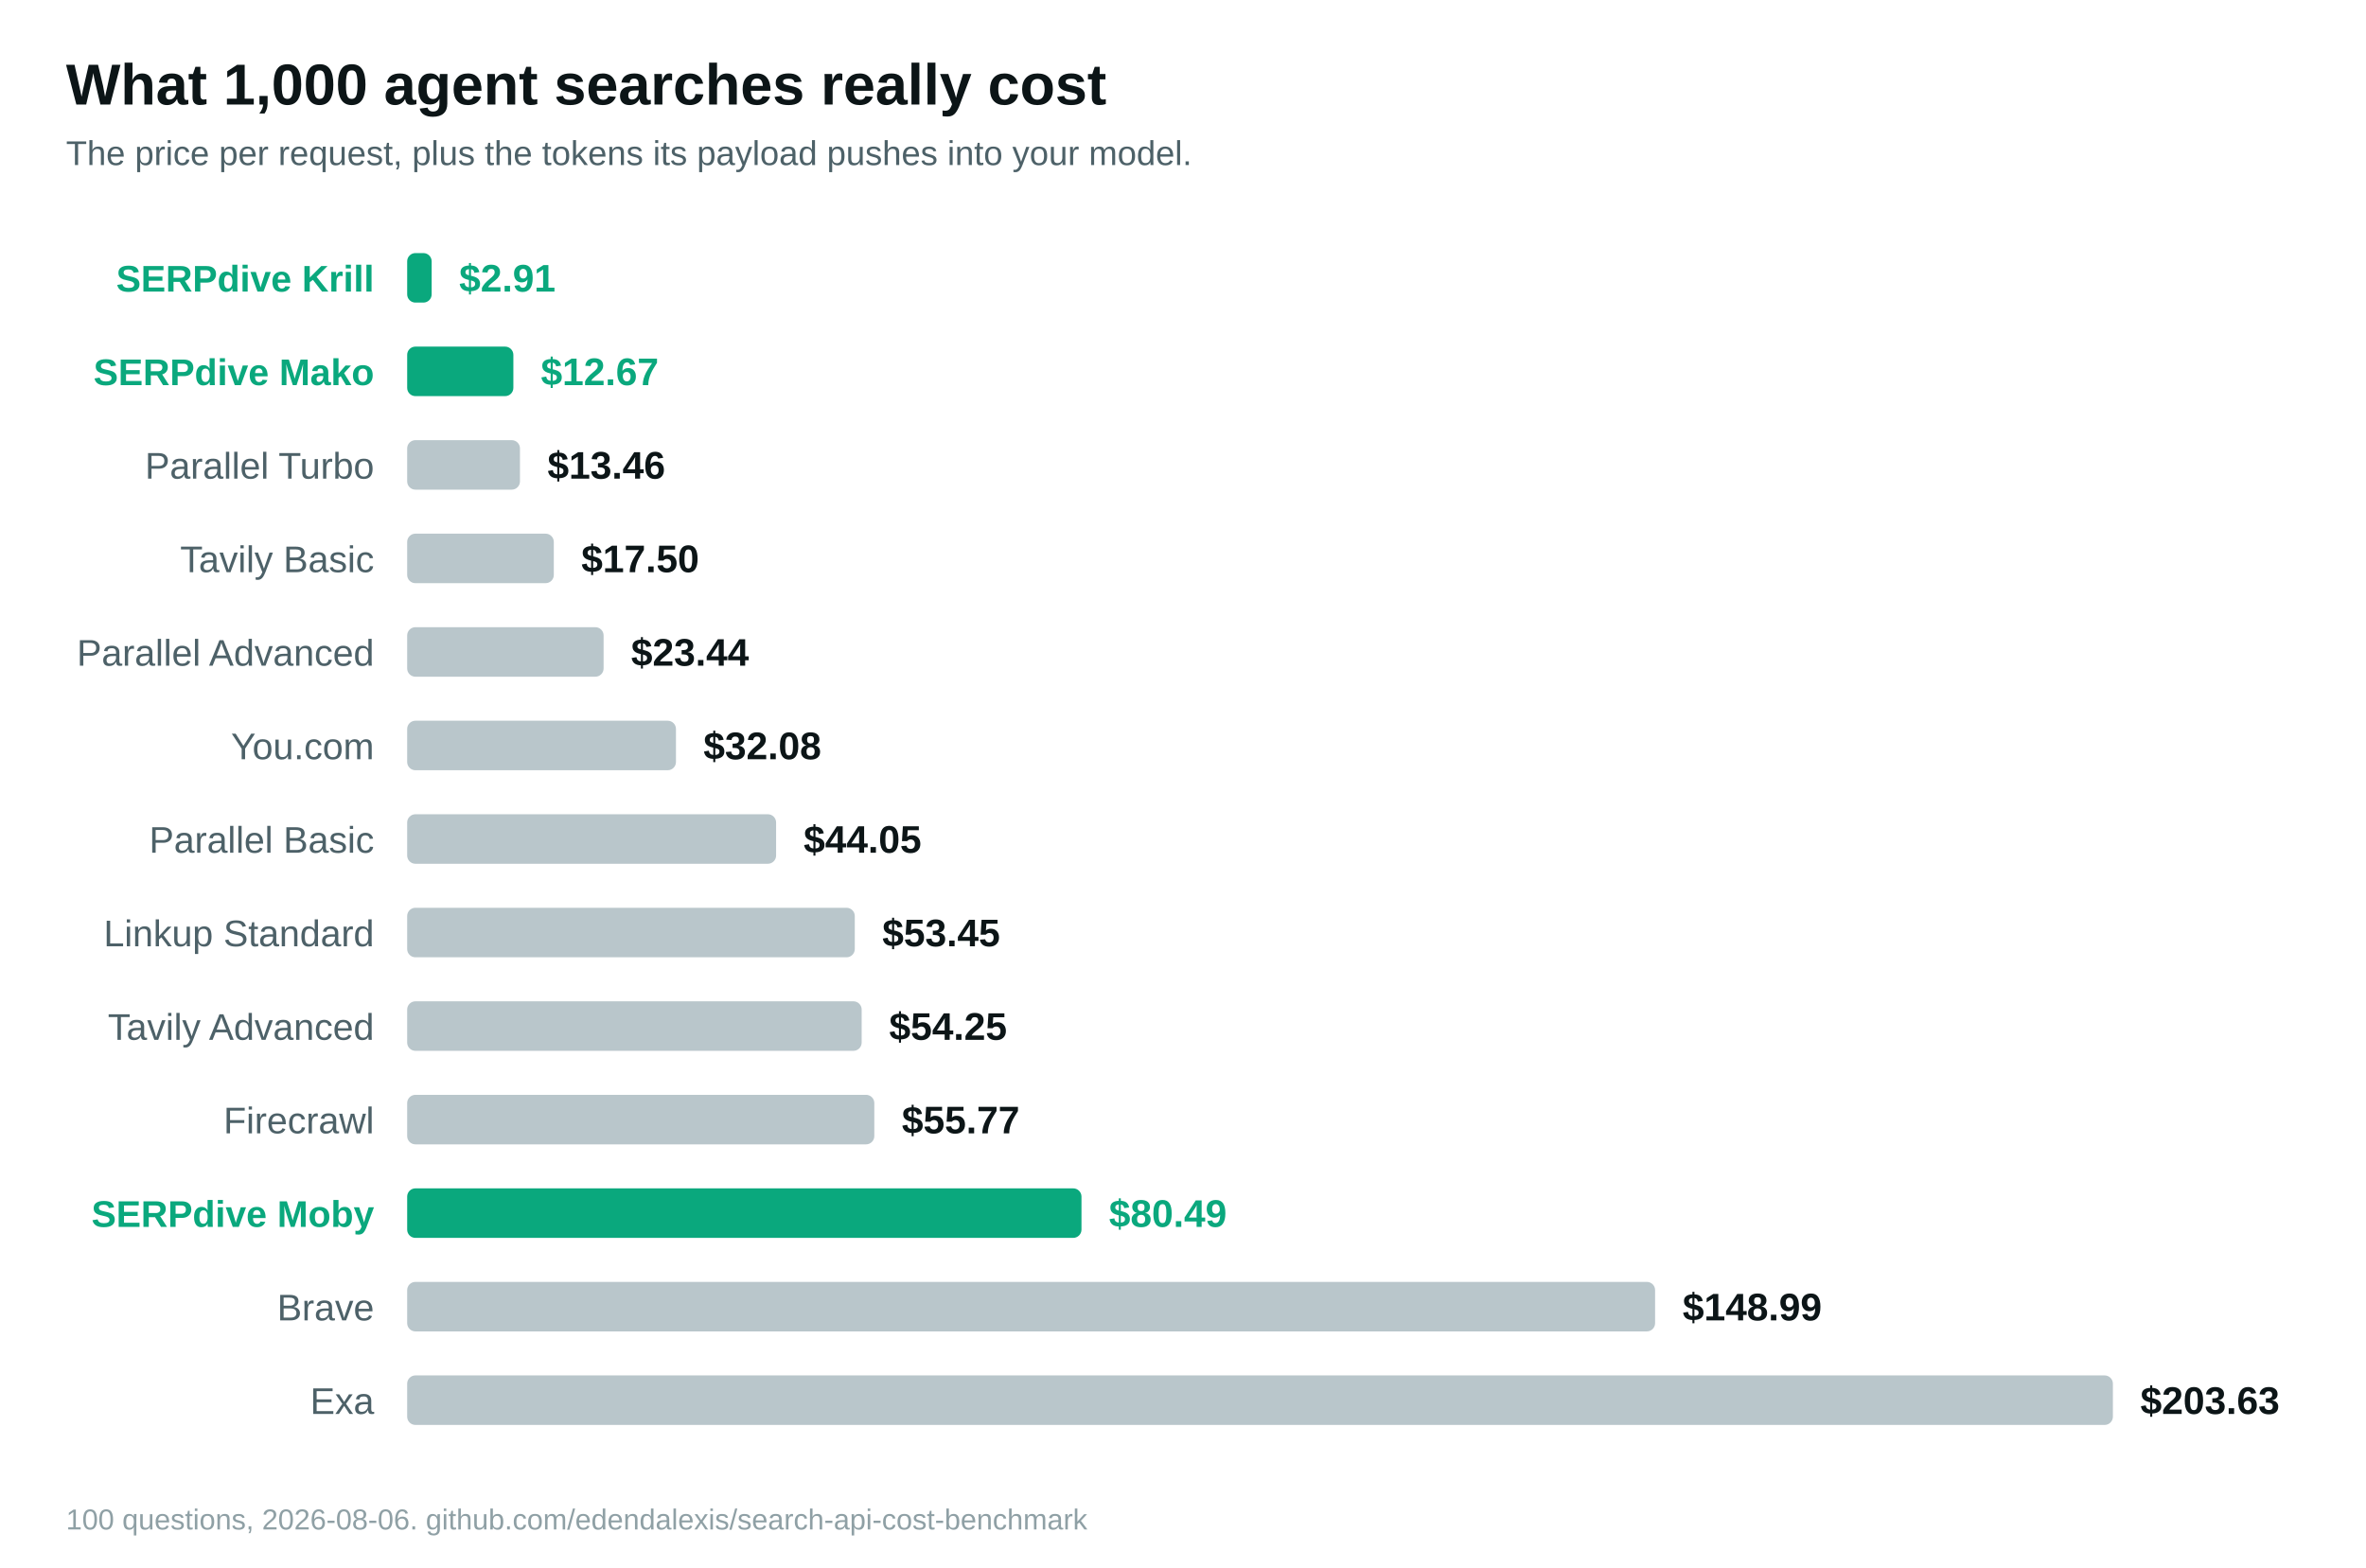
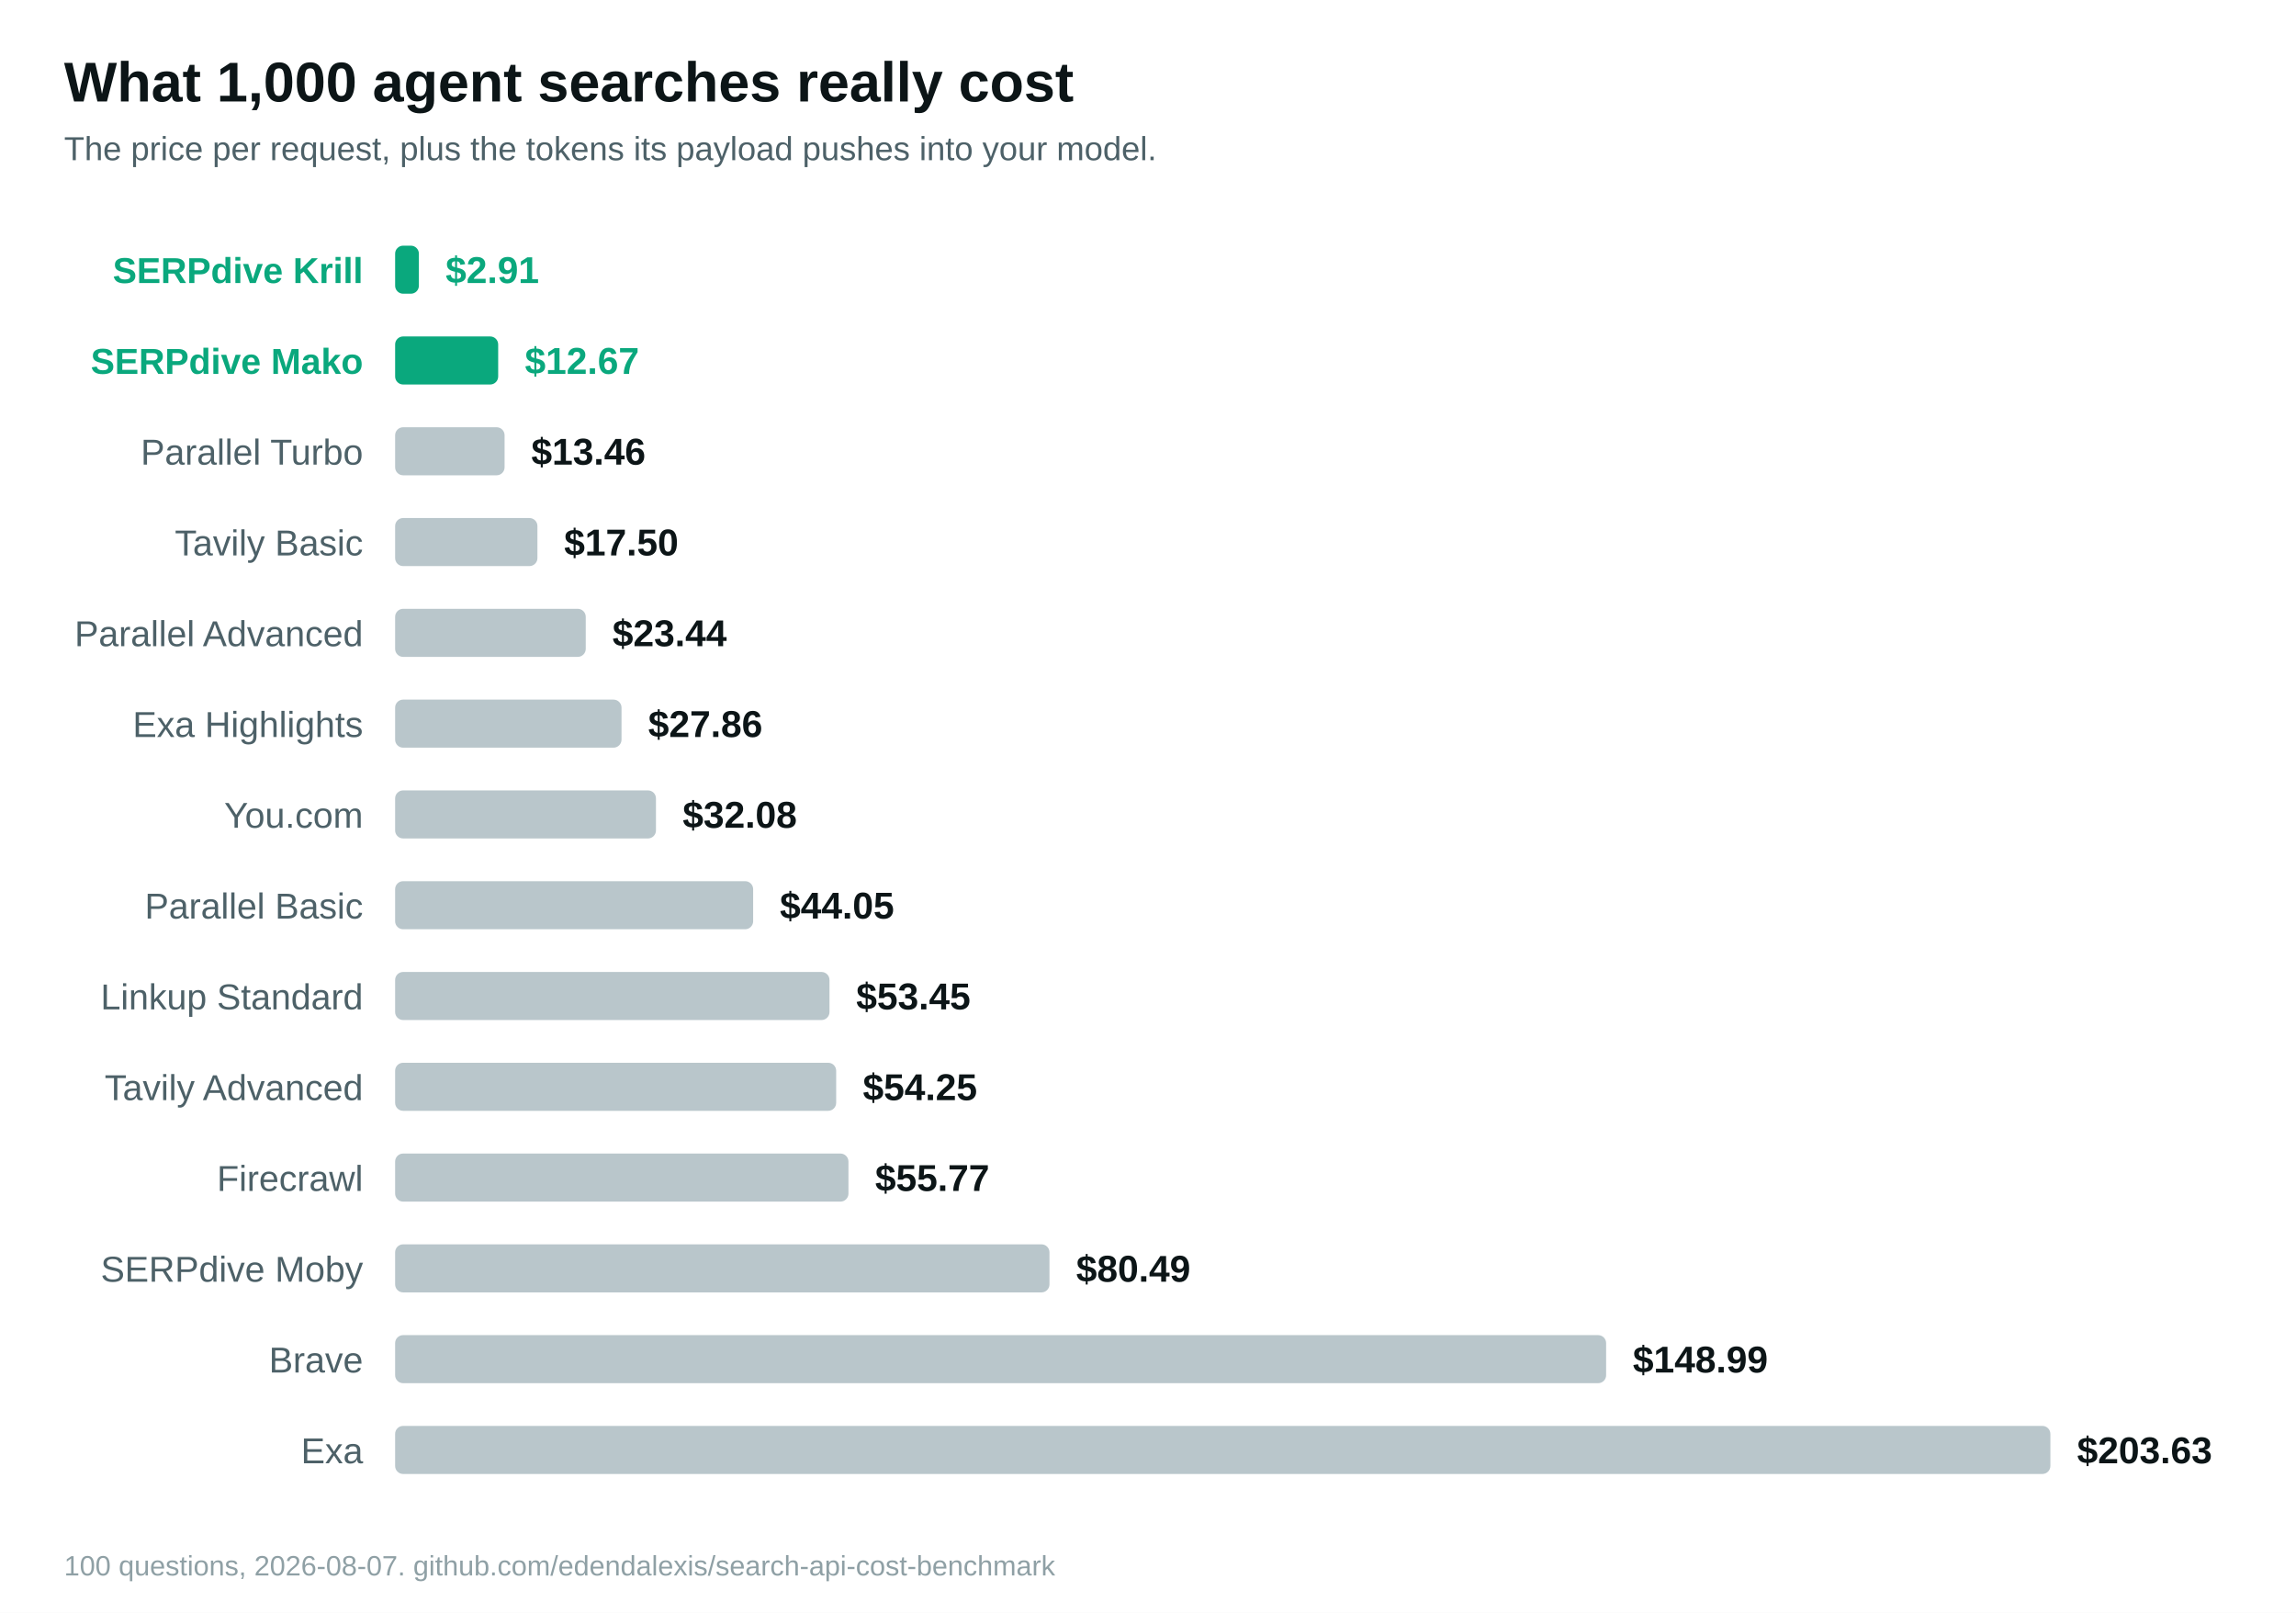
- <svg xmlns="http://www.w3.org/2000/svg" width="860" height="570" viewBox="0 0 860 570" font-family="ui-sans-serif, -apple-system, 'Helvetica Neue', Arial, sans-serif">
-   <rect width="860" height="570" fill="#ffffff" />
+ <svg xmlns="http://www.w3.org/2000/svg" width="860" height="604" viewBox="0 0 860 604" font-family="ui-sans-serif, -apple-system, 'Helvetica Neue', Arial, sans-serif">
+   <rect width="860" height="604" fill="#ffffff" />
  <text x="24" y="38" font-size="21" font-weight="700" fill="#0c1517">What 1,000 agent searches really cost</text>
  <text x="24" y="60" font-size="12.5" fill="#4d6168">The price per request, plus the tokens its payload pushes into your model.</text>
  <text x="136" y="106.0" font-size="13.5" font-weight="700" fill="#0aa87d" text-anchor="end">SERPdive Krill</text>
  <rect x="148" y="92" width="8.9" height="18" rx="3" fill="#0aa87d" />
  <text x="166.9" y="106.0" font-size="14" font-weight="700" fill="#0aa87d">$2.91</text>
  <text x="136" y="140.0" font-size="13.5" font-weight="700" fill="#0aa87d" text-anchor="end">SERPdive Mako</text>
  <rect x="148" y="126" width="38.6" height="18" rx="3" fill="#0aa87d" />
  <text x="196.6" y="140.0" font-size="14" font-weight="700" fill="#0aa87d">$12.67</text>
  <text x="136" y="174.0" font-size="13.5" font-weight="500" fill="#4d6168" text-anchor="end">Parallel Turbo</text>
  <rect x="148" y="160" width="41.0" height="18" rx="3" fill="#b9c6cb" />
  <text x="199.0" y="174.0" font-size="14" font-weight="700" fill="#0c1517">$13.46</text>
  <text x="136" y="208.0" font-size="13.5" font-weight="500" fill="#4d6168" text-anchor="end">Tavily Basic</text>
  <rect x="148" y="194" width="53.3" height="18" rx="3" fill="#b9c6cb" />
  <text x="211.3" y="208.0" font-size="14" font-weight="700" fill="#0c1517">$17.50</text>
  <text x="136" y="242.0" font-size="13.5" font-weight="500" fill="#4d6168" text-anchor="end">Parallel Advanced</text>
  <rect x="148" y="228" width="71.4" height="18" rx="3" fill="#b9c6cb" />
  <text x="229.4" y="242.0" font-size="14" font-weight="700" fill="#0c1517">$23.44</text>
-   <text x="136" y="276.0" font-size="13.5" font-weight="500" fill="#4d6168" text-anchor="end">You.com</text>
-   <rect x="148" y="262" width="97.7" height="18" rx="3" fill="#b9c6cb" />
-   <text x="255.7" y="276.0" font-size="14" font-weight="700" fill="#0c1517">$32.08</text>
-   <text x="136" y="310.0" font-size="13.5" font-weight="500" fill="#4d6168" text-anchor="end">Parallel Basic</text>
-   <rect x="148" y="296" width="134.1" height="18" rx="3" fill="#b9c6cb" />
-   <text x="292.1" y="310.0" font-size="14" font-weight="700" fill="#0c1517">$44.05</text>
-   <text x="136" y="344.0" font-size="13.5" font-weight="500" fill="#4d6168" text-anchor="end">Linkup Standard</text>
-   <rect x="148" y="330" width="162.7" height="18" rx="3" fill="#b9c6cb" />
-   <text x="320.7" y="344.0" font-size="14" font-weight="700" fill="#0c1517">$53.45</text>
-   <text x="136" y="378.0" font-size="13.5" font-weight="500" fill="#4d6168" text-anchor="end">Tavily Advanced</text>
-   <rect x="148" y="364" width="165.2" height="18" rx="3" fill="#b9c6cb" />
-   <text x="323.2" y="378.0" font-size="14" font-weight="700" fill="#0c1517">$54.25</text>
-   <text x="136" y="412.0" font-size="13.5" font-weight="500" fill="#4d6168" text-anchor="end">Firecrawl</text>
-   <rect x="148" y="398" width="169.8" height="18" rx="3" fill="#b9c6cb" />
-   <text x="327.8" y="412.0" font-size="14" font-weight="700" fill="#0c1517">$55.77</text>
-   <text x="136" y="446.0" font-size="13.5" font-weight="700" fill="#0aa87d" text-anchor="end">SERPdive Moby</text>
-   <rect x="148" y="432" width="245.1" height="18" rx="3" fill="#0aa87d" />
-   <text x="403.1" y="446.0" font-size="14" font-weight="700" fill="#0aa87d">$80.49</text>
-   <text x="136" y="480.0" font-size="13.5" font-weight="500" fill="#4d6168" text-anchor="end">Brave</text>
-   <rect x="148" y="466" width="453.6" height="18" rx="3" fill="#b9c6cb" />
-   <text x="611.6" y="480.0" font-size="14" font-weight="700" fill="#0c1517">$148.99</text>
-   <text x="136" y="514.0" font-size="13.5" font-weight="500" fill="#4d6168" text-anchor="end">Exa</text>
-   <rect x="148" y="500" width="620.0" height="18" rx="3" fill="#b9c6cb" />
-   <text x="778.0" y="514.0" font-size="14" font-weight="700" fill="#0c1517">$203.63</text>
-   <text x="24" y="556" font-size="10.5" fill="#8fa0a5">100 questions, 2026-08-06. github.com/edendalexis/search-api-cost-benchmark</text>
+   <text x="136" y="276.0" font-size="13.5" font-weight="500" fill="#4d6168" text-anchor="end">Exa Highlights</text>
+   <rect x="148" y="262" width="84.8" height="18" rx="3" fill="#b9c6cb" />
+   <text x="242.8" y="276.0" font-size="14" font-weight="700" fill="#0c1517">$27.86</text>
+   <text x="136" y="310.0" font-size="13.5" font-weight="500" fill="#4d6168" text-anchor="end">You.com</text>
+   <rect x="148" y="296" width="97.7" height="18" rx="3" fill="#b9c6cb" />
+   <text x="255.7" y="310.0" font-size="14" font-weight="700" fill="#0c1517">$32.08</text>
+   <text x="136" y="344.0" font-size="13.5" font-weight="500" fill="#4d6168" text-anchor="end">Parallel Basic</text>
+   <rect x="148" y="330" width="134.1" height="18" rx="3" fill="#b9c6cb" />
+   <text x="292.1" y="344.0" font-size="14" font-weight="700" fill="#0c1517">$44.05</text>
+   <text x="136" y="378.0" font-size="13.5" font-weight="500" fill="#4d6168" text-anchor="end">Linkup Standard</text>
+   <rect x="148" y="364" width="162.7" height="18" rx="3" fill="#b9c6cb" />
+   <text x="320.7" y="378.0" font-size="14" font-weight="700" fill="#0c1517">$53.45</text>
+   <text x="136" y="412.0" font-size="13.5" font-weight="500" fill="#4d6168" text-anchor="end">Tavily Advanced</text>
+   <rect x="148" y="398" width="165.2" height="18" rx="3" fill="#b9c6cb" />
+   <text x="323.2" y="412.0" font-size="14" font-weight="700" fill="#0c1517">$54.25</text>
+   <text x="136" y="446.0" font-size="13.5" font-weight="500" fill="#4d6168" text-anchor="end">Firecrawl</text>
+   <rect x="148" y="432" width="169.8" height="18" rx="3" fill="#b9c6cb" />
+   <text x="327.8" y="446.0" font-size="14" font-weight="700" fill="#0c1517">$55.77</text>
+   <text x="136" y="480.0" font-size="13.5" font-weight="500" fill="#4d6168" text-anchor="end">SERPdive Moby</text>
+   <rect x="148" y="466" width="245.1" height="18" rx="3" fill="#b9c6cb" />
+   <text x="403.1" y="480.0" font-size="14" font-weight="700" fill="#0c1517">$80.49</text>
+   <text x="136" y="514.0" font-size="13.5" font-weight="500" fill="#4d6168" text-anchor="end">Brave</text>
+   <rect x="148" y="500" width="453.6" height="18" rx="3" fill="#b9c6cb" />
+   <text x="611.6" y="514.0" font-size="14" font-weight="700" fill="#0c1517">$148.99</text>
+   <text x="136" y="548.0" font-size="13.5" font-weight="500" fill="#4d6168" text-anchor="end">Exa</text>
+   <rect x="148" y="534" width="620.0" height="18" rx="3" fill="#b9c6cb" />
+   <text x="778.0" y="548.0" font-size="14" font-weight="700" fill="#0c1517">$203.63</text>
+   <text x="24" y="590" font-size="10.5" fill="#8fa0a5">100 questions, 2026-08-07. github.com/edendalexis/search-api-cost-benchmark</text>
</svg>
